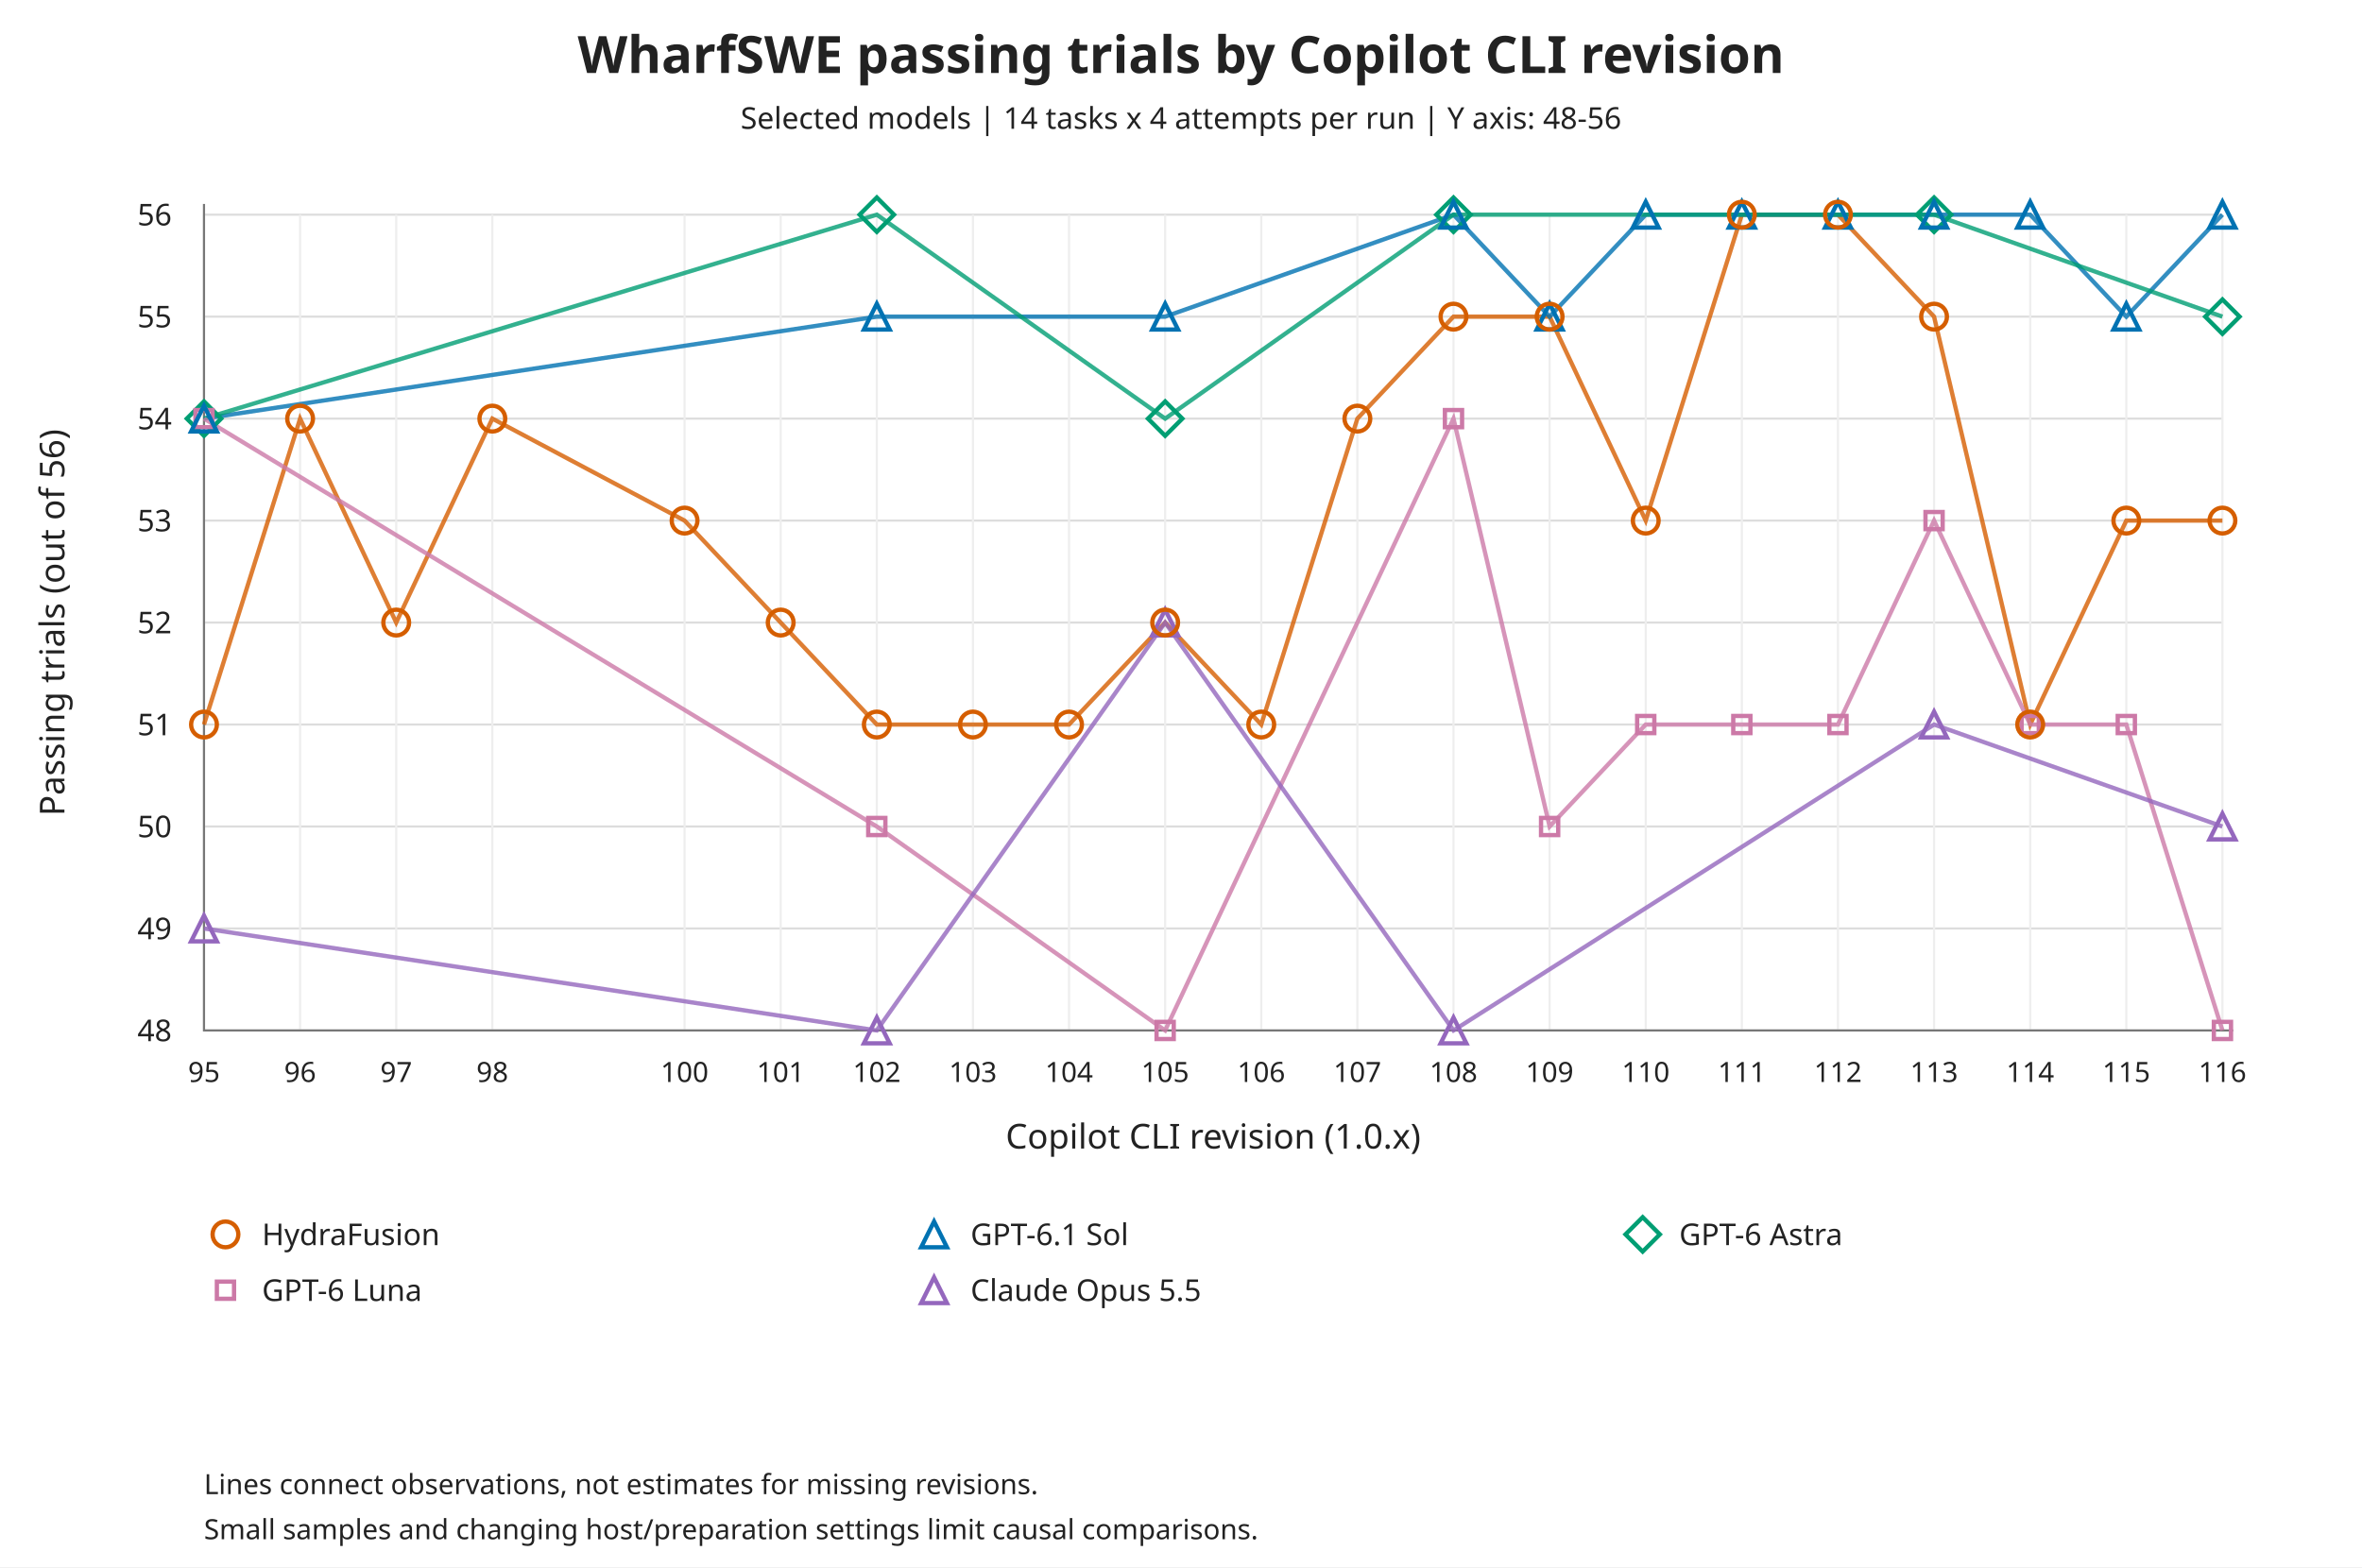
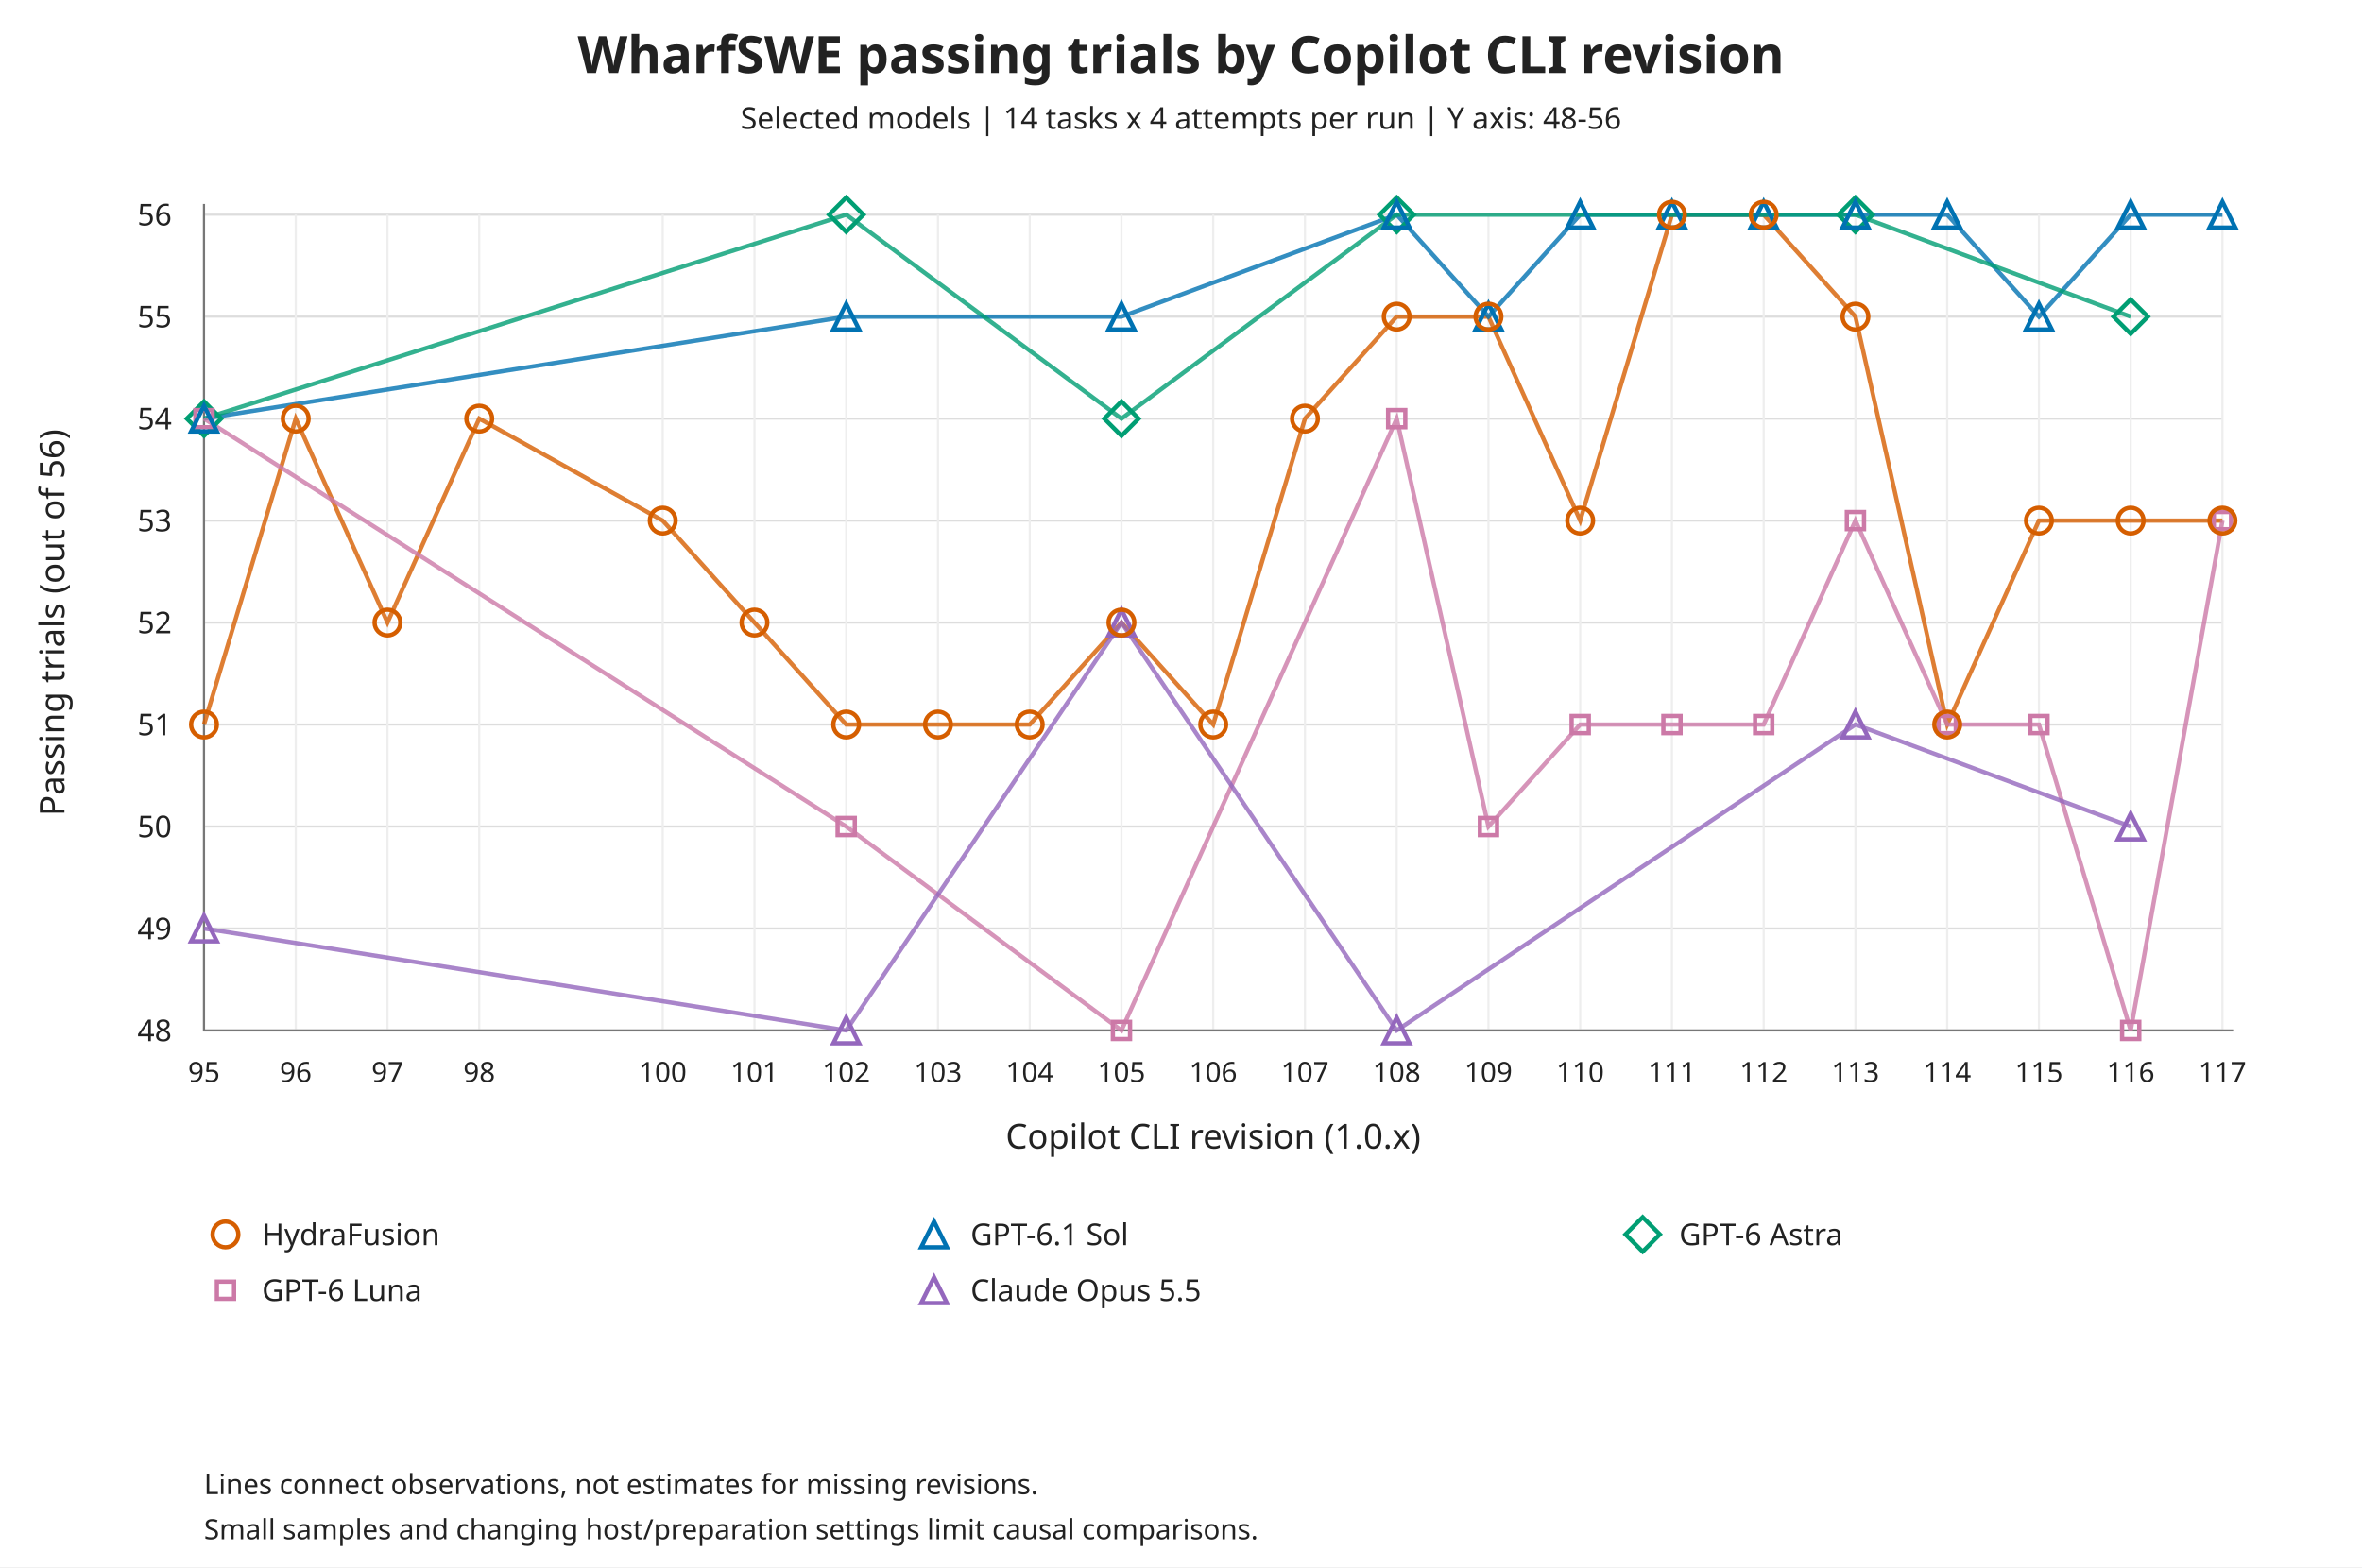
<svg xmlns="http://www.w3.org/2000/svg" width="1100" height="730" viewBox="0 0 1100 730" role="img" aria-labelledby="title description">
  <rect width="1100" height="730" fill="white" />
  <g font-family="sans-serif" fill="#222222">
    <text x="550" y="34" text-anchor="middle" font-size="24" font-weight="bold">WharfSWE passing trials by Copilot CLI revision</text>
    <text x="550" y="60" text-anchor="middle" font-size="14">Selected models | 14 tasks x 4 attempts per run | Y axis: 48-56</text>
    <path d="M95 480.00H1035" stroke="#dddddd" />
    <text x="80" y="485.00" text-anchor="end" font-size="14">48</text>
    <path d="M95 432.50H1035" stroke="#dddddd" />
    <text x="80" y="437.50" text-anchor="end" font-size="14">49</text>
    <path d="M95 385.00H1035" stroke="#dddddd" />
    <text x="80" y="390.00" text-anchor="end" font-size="14">50</text>
    <path d="M95 337.50H1035" stroke="#dddddd" />
    <text x="80" y="342.50" text-anchor="end" font-size="14">51</text>
    <path d="M95 290.00H1035" stroke="#dddddd" />
    <text x="80" y="295.00" text-anchor="end" font-size="14">52</text>
    <path d="M95 242.50H1035" stroke="#dddddd" />
    <text x="80" y="247.50" text-anchor="end" font-size="14">53</text>
    <path d="M95 195.00H1035" stroke="#dddddd" />
    <text x="80" y="200.00" text-anchor="end" font-size="14">54</text>
    <path d="M95 147.50H1035" stroke="#dddddd" />
    <text x="80" y="152.50" text-anchor="end" font-size="14">55</text>
    <path d="M95 100.00H1035" stroke="#dddddd" />
    <text x="80" y="105.00" text-anchor="end" font-size="14">56</text>
    <path d="M95.00 100V480" stroke="#eeeeee" />
    <text x="95.00" y="504" text-anchor="middle" font-size="13">95</text>
-     <path d="M139.76 100V480" stroke="#eeeeee" />
-     <text x="139.76" y="504" text-anchor="middle" font-size="13">96</text>
-     <path d="M184.52 100V480" stroke="#eeeeee" />
-     <text x="184.52" y="504" text-anchor="middle" font-size="13">97</text>
-     <path d="M229.29 100V480" stroke="#eeeeee" />
-     <text x="229.29" y="504" text-anchor="middle" font-size="13">98</text>
-     <path d="M318.81 100V480" stroke="#eeeeee" />
-     <text x="318.81" y="504" text-anchor="middle" font-size="13">100</text>
-     <path d="M363.57 100V480" stroke="#eeeeee" />
-     <text x="363.57" y="504" text-anchor="middle" font-size="13">101</text>
-     <path d="M408.33 100V480" stroke="#eeeeee" />
-     <text x="408.33" y="504" text-anchor="middle" font-size="13">102</text>
-     <path d="M453.10 100V480" stroke="#eeeeee" />
-     <text x="453.10" y="504" text-anchor="middle" font-size="13">103</text>
-     <path d="M497.86 100V480" stroke="#eeeeee" />
-     <text x="497.86" y="504" text-anchor="middle" font-size="13">104</text>
-     <path d="M542.62 100V480" stroke="#eeeeee" />
-     <text x="542.62" y="504" text-anchor="middle" font-size="13">105</text>
-     <path d="M587.38 100V480" stroke="#eeeeee" />
-     <text x="587.38" y="504" text-anchor="middle" font-size="13">106</text>
-     <path d="M632.14 100V480" stroke="#eeeeee" />
-     <text x="632.14" y="504" text-anchor="middle" font-size="13">107</text>
-     <path d="M676.90 100V480" stroke="#eeeeee" />
-     <text x="676.90" y="504" text-anchor="middle" font-size="13">108</text>
-     <path d="M721.67 100V480" stroke="#eeeeee" />
-     <text x="721.67" y="504" text-anchor="middle" font-size="13">109</text>
-     <path d="M766.43 100V480" stroke="#eeeeee" />
-     <text x="766.43" y="504" text-anchor="middle" font-size="13">110</text>
-     <path d="M811.19 100V480" stroke="#eeeeee" />
-     <text x="811.19" y="504" text-anchor="middle" font-size="13">111</text>
-     <path d="M855.95 100V480" stroke="#eeeeee" />
-     <text x="855.95" y="504" text-anchor="middle" font-size="13">112</text>
-     <path d="M900.71 100V480" stroke="#eeeeee" />
-     <text x="900.71" y="504" text-anchor="middle" font-size="13">113</text>
-     <path d="M945.48 100V480" stroke="#eeeeee" />
-     <text x="945.48" y="504" text-anchor="middle" font-size="13">114</text>
-     <path d="M990.24 100V480" stroke="#eeeeee" />
-     <text x="990.24" y="504" text-anchor="middle" font-size="13">115</text>
+     <path d="M137.73 100V480" stroke="#eeeeee" />
+     <text x="137.73" y="504" text-anchor="middle" font-size="13">96</text>
+     <path d="M180.45 100V480" stroke="#eeeeee" />
+     <text x="180.45" y="504" text-anchor="middle" font-size="13">97</text>
+     <path d="M223.18 100V480" stroke="#eeeeee" />
+     <text x="223.18" y="504" text-anchor="middle" font-size="13">98</text>
+     <path d="M308.64 100V480" stroke="#eeeeee" />
+     <text x="308.64" y="504" text-anchor="middle" font-size="13">100</text>
+     <path d="M351.36 100V480" stroke="#eeeeee" />
+     <text x="351.36" y="504" text-anchor="middle" font-size="13">101</text>
+     <path d="M394.09 100V480" stroke="#eeeeee" />
+     <text x="394.09" y="504" text-anchor="middle" font-size="13">102</text>
+     <path d="M436.82 100V480" stroke="#eeeeee" />
+     <text x="436.82" y="504" text-anchor="middle" font-size="13">103</text>
+     <path d="M479.55 100V480" stroke="#eeeeee" />
+     <text x="479.55" y="504" text-anchor="middle" font-size="13">104</text>
+     <path d="M522.27 100V480" stroke="#eeeeee" />
+     <text x="522.27" y="504" text-anchor="middle" font-size="13">105</text>
+     <path d="M565.00 100V480" stroke="#eeeeee" />
+     <text x="565.00" y="504" text-anchor="middle" font-size="13">106</text>
+     <path d="M607.73 100V480" stroke="#eeeeee" />
+     <text x="607.73" y="504" text-anchor="middle" font-size="13">107</text>
+     <path d="M650.45 100V480" stroke="#eeeeee" />
+     <text x="650.45" y="504" text-anchor="middle" font-size="13">108</text>
+     <path d="M693.18 100V480" stroke="#eeeeee" />
+     <text x="693.18" y="504" text-anchor="middle" font-size="13">109</text>
+     <path d="M735.91 100V480" stroke="#eeeeee" />
+     <text x="735.91" y="504" text-anchor="middle" font-size="13">110</text>
+     <path d="M778.64 100V480" stroke="#eeeeee" />
+     <text x="778.64" y="504" text-anchor="middle" font-size="13">111</text>
+     <path d="M821.36 100V480" stroke="#eeeeee" />
+     <text x="821.36" y="504" text-anchor="middle" font-size="13">112</text>
+     <path d="M864.09 100V480" stroke="#eeeeee" />
+     <text x="864.09" y="504" text-anchor="middle" font-size="13">113</text>
+     <path d="M906.82 100V480" stroke="#eeeeee" />
+     <text x="906.82" y="504" text-anchor="middle" font-size="13">114</text>
+     <path d="M949.55 100V480" stroke="#eeeeee" />
+     <text x="949.55" y="504" text-anchor="middle" font-size="13">115</text>
+     <path d="M992.27 100V480" stroke="#eeeeee" />
+     <text x="992.27" y="504" text-anchor="middle" font-size="13">116</text>
    <path d="M1035.00 100V480" stroke="#eeeeee" />
-     <text x="1035.00" y="504" text-anchor="middle" font-size="13">116</text>
+     <text x="1035.00" y="504" text-anchor="middle" font-size="13">117</text>
    <path d="M95 95V480H1040" fill="none" stroke="#777777" />
    <text x="565" y="535" text-anchor="middle" font-size="16">Copilot CLI revision (1.0.x)</text>
    <text transform="translate(30 290) rotate(-90)" text-anchor="middle" font-size="16">Passing trials (out of 56)</text>
-     <polyline data-model="hydrafusion" points="95.00,337.50 139.76,195.00 184.52,290.00 229.29,195.00 318.81,242.50 363.57,290.00 408.33,337.50 453.10,337.50 497.86,337.50 542.62,290.00 587.38,337.50 632.14,195.00 676.90,147.50 721.67,147.50 766.43,242.50 811.19,100.00 855.95,100.00 900.71,147.50 945.48,337.50 990.24,242.50 1035.00,242.50" fill="none" stroke="#d55e00" stroke-width="2" stroke-opacity="0.8" />
-     <polyline data-model="gpt-6.1-sol" points="95.00,195.00 408.33,147.50 542.62,147.50 676.90,100.00 721.67,147.50 766.43,100.00 811.19,100.00 855.95,100.00 900.71,100.00 945.48,100.00 990.24,147.50 1035.00,100.00" fill="none" stroke="#0072b2" stroke-width="2" stroke-opacity="0.8" />
-     <polyline data-model="gpt-6-astra" points="95.00,195.00 408.33,100.00 542.62,195.00 676.90,100.00 900.71,100.00 1035.00,147.50" fill="none" stroke="#009e73" stroke-width="2" stroke-opacity="0.8" />
-     <polyline data-model="gpt-6-luna" points="95.00,195.00 408.33,385.00 542.62,480.00 676.90,195.00 721.67,385.00 766.43,337.50 811.19,337.50 855.95,337.50 900.71,242.50 945.48,337.50 990.24,337.50 1035.00,480.00" fill="none" stroke="#cc79a7" stroke-width="2" stroke-opacity="0.8" />
-     <polyline data-model="claude-opus-5.5" points="95.00,432.50 408.33,480.00 542.62,290.00 676.90,480.00 900.71,337.50 1035.00,385.00" fill="none" stroke="#9467bd" stroke-width="2" stroke-opacity="0.8" />
-     <g data-arm="copilot-claude-opus-5.5-default-1.0.102" data-revision="102" data-passes="48" data-trials="56" data-metric="passes" data-value="48" data-costed-trials="56" transform="translate(408.33 480.00)">
-       <polygon points="0,-6 6,6 -6,6" fill="none" stroke="#9467bd" stroke-width="2" />
-     </g>
-     <g data-arm="copilot-claude-opus-5.5-default-1.0.105" data-revision="105" data-passes="52" data-trials="56" data-metric="passes" data-value="52" data-costed-trials="56" transform="translate(542.62 290.00)">
-       <polygon points="0,-6 6,6 -6,6" fill="none" stroke="#9467bd" stroke-width="2" />
-     </g>
-     <g data-arm="copilot-claude-opus-5.5-default-1.0.108" data-revision="108" data-passes="48" data-trials="56" data-metric="passes" data-value="48" data-costed-trials="56" transform="translate(676.90 480.00)">
-       <polygon points="0,-6 6,6 -6,6" fill="none" stroke="#9467bd" stroke-width="2" />
-     </g>
-     <g data-arm="copilot-claude-opus-5.5-default-1.0.113" data-revision="113" data-passes="51" data-trials="56" data-metric="passes" data-value="51" data-costed-trials="56" transform="translate(900.71 337.50)">
-       <polygon points="0,-6 6,6 -6,6" fill="none" stroke="#9467bd" stroke-width="2" />
-     </g>
-     <g data-arm="copilot-claude-opus-5.5-default-1.0.116" data-revision="116" data-passes="50" data-trials="56" data-metric="passes" data-value="50" data-costed-trials="56" transform="translate(1035.00 385.00)">
+     <polyline data-model="hydrafusion" points="95.00,337.50 137.73,195.00 180.45,290.00 223.18,195.00 308.64,242.50 351.36,290.00 394.09,337.50 436.82,337.50 479.55,337.50 522.27,290.00 565.00,337.50 607.73,195.00 650.45,147.50 693.18,147.50 735.91,242.50 778.64,100.00 821.36,100.00 864.09,147.50 906.82,337.50 949.55,242.50 992.27,242.50 1035.00,242.50" fill="none" stroke="#d55e00" stroke-width="2" stroke-opacity="0.8" />
+     <polyline data-model="gpt-6.1-sol" points="95.00,195.00 394.09,147.50 522.27,147.50 650.45,100.00 693.18,147.50 735.91,100.00 778.64,100.00 821.36,100.00 864.09,100.00 906.82,100.00 949.55,147.50 992.27,100.00 1035.00,100.00" fill="none" stroke="#0072b2" stroke-width="2" stroke-opacity="0.8" />
+     <polyline data-model="gpt-6-astra" points="95.00,195.00 394.09,100.00 522.27,195.00 650.45,100.00 864.09,100.00 992.27,147.50" fill="none" stroke="#009e73" stroke-width="2" stroke-opacity="0.8" />
+     <polyline data-model="gpt-6-luna" points="95.00,195.00 394.09,385.00 522.27,480.00 650.45,195.00 693.18,385.00 735.91,337.50 778.64,337.50 821.36,337.50 864.09,242.50 906.82,337.50 949.55,337.50 992.27,480.00 1035.00,242.50" fill="none" stroke="#cc79a7" stroke-width="2" stroke-opacity="0.8" />
+     <polyline data-model="claude-opus-5.5" points="95.00,432.50 394.09,480.00 522.27,290.00 650.45,480.00 864.09,337.50 992.27,385.00" fill="none" stroke="#9467bd" stroke-width="2" stroke-opacity="0.8" />
+     <g data-arm="copilot-claude-opus-5.5-default-1.0.102" data-revision="102" data-passes="48" data-trials="56" data-metric="passes" data-value="48" data-costed-trials="56" transform="translate(394.09 480.00)">
+       <polygon points="0,-6 6,6 -6,6" fill="none" stroke="#9467bd" stroke-width="2" />
+     </g>
+     <g data-arm="copilot-claude-opus-5.5-default-1.0.105" data-revision="105" data-passes="52" data-trials="56" data-metric="passes" data-value="52" data-costed-trials="56" transform="translate(522.27 290.00)">
+       <polygon points="0,-6 6,6 -6,6" fill="none" stroke="#9467bd" stroke-width="2" />
+     </g>
+     <g data-arm="copilot-claude-opus-5.5-default-1.0.108" data-revision="108" data-passes="48" data-trials="56" data-metric="passes" data-value="48" data-costed-trials="56" transform="translate(650.45 480.00)">
+       <polygon points="0,-6 6,6 -6,6" fill="none" stroke="#9467bd" stroke-width="2" />
+     </g>
+     <g data-arm="copilot-claude-opus-5.5-default-1.0.113" data-revision="113" data-passes="51" data-trials="56" data-metric="passes" data-value="51" data-costed-trials="56" transform="translate(864.09 337.50)">
+       <polygon points="0,-6 6,6 -6,6" fill="none" stroke="#9467bd" stroke-width="2" />
+     </g>
+     <g data-arm="copilot-claude-opus-5.5-default-1.0.116" data-revision="116" data-passes="50" data-trials="56" data-metric="passes" data-value="50" data-costed-trials="56" transform="translate(992.27 385.00)">
      <polygon points="0,-6 6,6 -6,6" fill="none" stroke="#9467bd" stroke-width="2" />
    </g>
    <g data-arm="copilot-claude-opus-5.5-default-1.0.95" data-revision="95" data-passes="49" data-trials="56" data-metric="passes" data-value="49" data-costed-trials="56" transform="translate(95.00 432.50)">
      <polygon points="0,-6 6,6 -6,6" fill="none" stroke="#9467bd" stroke-width="2" />
    </g>
-     <g data-arm="copilot-gpt-6-astra-default-1.0.102" data-revision="102" data-passes="56" data-trials="56" data-metric="passes" data-value="56" data-costed-trials="56" transform="translate(408.33 100.00)">
-       <polygon points="0,-8 8,0 0,8 -8,0" fill="none" stroke="#009e73" stroke-width="2" />
-     </g>
-     <g data-arm="copilot-gpt-6-astra-default-1.0.105" data-revision="105" data-passes="54" data-trials="56" data-metric="passes" data-value="54" data-costed-trials="56" transform="translate(542.62 195.00)">
-       <polygon points="0,-8 8,0 0,8 -8,0" fill="none" stroke="#009e73" stroke-width="2" />
-     </g>
-     <g data-arm="copilot-gpt-6-astra-default-1.0.108" data-revision="108" data-passes="56" data-trials="56" data-metric="passes" data-value="56" data-costed-trials="56" transform="translate(676.90 100.00)">
-       <polygon points="0,-8 8,0 0,8 -8,0" fill="none" stroke="#009e73" stroke-width="2" />
-     </g>
-     <g data-arm="copilot-gpt-6-astra-default-1.0.113" data-revision="113" data-passes="56" data-trials="56" data-metric="passes" data-value="56" data-costed-trials="56" transform="translate(900.71 100.00)">
-       <polygon points="0,-8 8,0 0,8 -8,0" fill="none" stroke="#009e73" stroke-width="2" />
-     </g>
-     <g data-arm="copilot-gpt-6-astra-default-1.0.116" data-revision="116" data-passes="55" data-trials="56" data-metric="passes" data-value="55" data-costed-trials="56" transform="translate(1035.00 147.50)">
+     <g data-arm="copilot-gpt-6-astra-default-1.0.102" data-revision="102" data-passes="56" data-trials="56" data-metric="passes" data-value="56" data-costed-trials="56" transform="translate(394.09 100.00)">
+       <polygon points="0,-8 8,0 0,8 -8,0" fill="none" stroke="#009e73" stroke-width="2" />
+     </g>
+     <g data-arm="copilot-gpt-6-astra-default-1.0.105" data-revision="105" data-passes="54" data-trials="56" data-metric="passes" data-value="54" data-costed-trials="56" transform="translate(522.27 195.00)">
+       <polygon points="0,-8 8,0 0,8 -8,0" fill="none" stroke="#009e73" stroke-width="2" />
+     </g>
+     <g data-arm="copilot-gpt-6-astra-default-1.0.108" data-revision="108" data-passes="56" data-trials="56" data-metric="passes" data-value="56" data-costed-trials="56" transform="translate(650.45 100.00)">
+       <polygon points="0,-8 8,0 0,8 -8,0" fill="none" stroke="#009e73" stroke-width="2" />
+     </g>
+     <g data-arm="copilot-gpt-6-astra-default-1.0.113" data-revision="113" data-passes="56" data-trials="56" data-metric="passes" data-value="56" data-costed-trials="56" transform="translate(864.09 100.00)">
+       <polygon points="0,-8 8,0 0,8 -8,0" fill="none" stroke="#009e73" stroke-width="2" />
+     </g>
+     <g data-arm="copilot-gpt-6-astra-default-1.0.116" data-revision="116" data-passes="55" data-trials="56" data-metric="passes" data-value="55" data-costed-trials="56" transform="translate(992.27 147.50)">
      <polygon points="0,-8 8,0 0,8 -8,0" fill="none" stroke="#009e73" stroke-width="2" />
    </g>
    <g data-arm="copilot-gpt-6-astra-default-1.0.95" data-revision="95" data-passes="54" data-trials="56" data-metric="passes" data-value="54" data-costed-trials="56" transform="translate(95.00 195.00)">
      <polygon points="0,-8 8,0 0,8 -8,0" fill="none" stroke="#009e73" stroke-width="2" />
    </g>
-     <g data-arm="copilot-gpt-6-luna-default-1.0.102" data-revision="102" data-passes="50" data-trials="56" data-metric="passes" data-value="50" data-costed-trials="56" transform="translate(408.33 385.00)">
-       <rect x="-4" y="-4" width="8" height="8" fill="none" stroke="#cc79a7" stroke-width="2" />
-     </g>
-     <g data-arm="copilot-gpt-6-luna-default-1.0.105" data-revision="105" data-passes="48" data-trials="56" data-metric="passes" data-value="48" data-costed-trials="56" transform="translate(542.62 480.00)">
-       <rect x="-4" y="-4" width="8" height="8" fill="none" stroke="#cc79a7" stroke-width="2" />
-     </g>
-     <g data-arm="copilot-gpt-6-luna-default-1.0.108" data-revision="108" data-passes="54" data-trials="56" data-metric="passes" data-value="54" data-costed-trials="56" transform="translate(676.90 195.00)">
-       <rect x="-4" y="-4" width="8" height="8" fill="none" stroke="#cc79a7" stroke-width="2" />
-     </g>
-     <g data-arm="copilot-gpt-6-luna-default-1.0.109" data-revision="109" data-passes="50" data-trials="56" data-metric="passes" data-value="50" data-costed-trials="56" transform="translate(721.67 385.00)">
-       <rect x="-4" y="-4" width="8" height="8" fill="none" stroke="#cc79a7" stroke-width="2" />
-     </g>
-     <g data-arm="copilot-gpt-6-luna-default-1.0.110" data-revision="110" data-passes="51" data-trials="56" data-metric="passes" data-value="51" data-costed-trials="56" transform="translate(766.43 337.50)">
-       <rect x="-4" y="-4" width="8" height="8" fill="none" stroke="#cc79a7" stroke-width="2" />
-     </g>
-     <g data-arm="copilot-gpt-6-luna-default-1.0.111" data-revision="111" data-passes="51" data-trials="56" data-metric="passes" data-value="51" data-costed-trials="56" transform="translate(811.19 337.50)">
-       <rect x="-4" y="-4" width="8" height="8" fill="none" stroke="#cc79a7" stroke-width="2" />
-     </g>
-     <g data-arm="copilot-gpt-6-luna-default-1.0.112" data-revision="112" data-passes="51" data-trials="56" data-metric="passes" data-value="51" data-costed-trials="56" transform="translate(855.95 337.50)">
-       <rect x="-4" y="-4" width="8" height="8" fill="none" stroke="#cc79a7" stroke-width="2" />
-     </g>
-     <g data-arm="copilot-gpt-6-luna-default-1.0.113" data-revision="113" data-passes="53" data-trials="56" data-metric="passes" data-value="53" data-costed-trials="56" transform="translate(900.71 242.50)">
-       <rect x="-4" y="-4" width="8" height="8" fill="none" stroke="#cc79a7" stroke-width="2" />
-     </g>
-     <g data-arm="copilot-gpt-6-luna-default-1.0.114" data-revision="114" data-passes="51" data-trials="56" data-metric="passes" data-value="51" data-costed-trials="56" transform="translate(945.48 337.50)">
-       <rect x="-4" y="-4" width="8" height="8" fill="none" stroke="#cc79a7" stroke-width="2" />
-     </g>
-     <g data-arm="copilot-gpt-6-luna-default-1.0.115" data-revision="115" data-passes="51" data-trials="56" data-metric="passes" data-value="51" data-costed-trials="56" transform="translate(990.24 337.50)">
-       <rect x="-4" y="-4" width="8" height="8" fill="none" stroke="#cc79a7" stroke-width="2" />
-     </g>
-     <g data-arm="copilot-gpt-6-luna-default-1.0.116" data-revision="116" data-passes="48" data-trials="56" data-metric="passes" data-value="48" data-costed-trials="56" transform="translate(1035.00 480.00)">
+     <g data-arm="copilot-gpt-6-luna-default-1.0.102" data-revision="102" data-passes="50" data-trials="56" data-metric="passes" data-value="50" data-costed-trials="56" transform="translate(394.09 385.00)">
+       <rect x="-4" y="-4" width="8" height="8" fill="none" stroke="#cc79a7" stroke-width="2" />
+     </g>
+     <g data-arm="copilot-gpt-6-luna-default-1.0.105" data-revision="105" data-passes="48" data-trials="56" data-metric="passes" data-value="48" data-costed-trials="56" transform="translate(522.27 480.00)">
+       <rect x="-4" y="-4" width="8" height="8" fill="none" stroke="#cc79a7" stroke-width="2" />
+     </g>
+     <g data-arm="copilot-gpt-6-luna-default-1.0.108" data-revision="108" data-passes="54" data-trials="56" data-metric="passes" data-value="54" data-costed-trials="56" transform="translate(650.45 195.00)">
+       <rect x="-4" y="-4" width="8" height="8" fill="none" stroke="#cc79a7" stroke-width="2" />
+     </g>
+     <g data-arm="copilot-gpt-6-luna-default-1.0.109" data-revision="109" data-passes="50" data-trials="56" data-metric="passes" data-value="50" data-costed-trials="56" transform="translate(693.18 385.00)">
+       <rect x="-4" y="-4" width="8" height="8" fill="none" stroke="#cc79a7" stroke-width="2" />
+     </g>
+     <g data-arm="copilot-gpt-6-luna-default-1.0.110" data-revision="110" data-passes="51" data-trials="56" data-metric="passes" data-value="51" data-costed-trials="56" transform="translate(735.91 337.50)">
+       <rect x="-4" y="-4" width="8" height="8" fill="none" stroke="#cc79a7" stroke-width="2" />
+     </g>
+     <g data-arm="copilot-gpt-6-luna-default-1.0.111" data-revision="111" data-passes="51" data-trials="56" data-metric="passes" data-value="51" data-costed-trials="56" transform="translate(778.64 337.50)">
+       <rect x="-4" y="-4" width="8" height="8" fill="none" stroke="#cc79a7" stroke-width="2" />
+     </g>
+     <g data-arm="copilot-gpt-6-luna-default-1.0.112" data-revision="112" data-passes="51" data-trials="56" data-metric="passes" data-value="51" data-costed-trials="56" transform="translate(821.36 337.50)">
+       <rect x="-4" y="-4" width="8" height="8" fill="none" stroke="#cc79a7" stroke-width="2" />
+     </g>
+     <g data-arm="copilot-gpt-6-luna-default-1.0.113" data-revision="113" data-passes="53" data-trials="56" data-metric="passes" data-value="53" data-costed-trials="56" transform="translate(864.09 242.50)">
+       <rect x="-4" y="-4" width="8" height="8" fill="none" stroke="#cc79a7" stroke-width="2" />
+     </g>
+     <g data-arm="copilot-gpt-6-luna-default-1.0.114" data-revision="114" data-passes="51" data-trials="56" data-metric="passes" data-value="51" data-costed-trials="56" transform="translate(906.82 337.50)">
+       <rect x="-4" y="-4" width="8" height="8" fill="none" stroke="#cc79a7" stroke-width="2" />
+     </g>
+     <g data-arm="copilot-gpt-6-luna-default-1.0.115" data-revision="115" data-passes="51" data-trials="56" data-metric="passes" data-value="51" data-costed-trials="56" transform="translate(949.55 337.50)">
+       <rect x="-4" y="-4" width="8" height="8" fill="none" stroke="#cc79a7" stroke-width="2" />
+     </g>
+     <g data-arm="copilot-gpt-6-luna-default-1.0.116" data-revision="116" data-passes="48" data-trials="56" data-metric="passes" data-value="48" data-costed-trials="56" transform="translate(992.27 480.00)">
+       <rect x="-4" y="-4" width="8" height="8" fill="none" stroke="#cc79a7" stroke-width="2" />
+     </g>
+     <g data-arm="copilot-gpt-6-luna-default-1.0.117" data-revision="117" data-passes="53" data-trials="56" data-metric="passes" data-value="53" data-costed-trials="56" transform="translate(1035.00 242.50)">
      <rect x="-4" y="-4" width="8" height="8" fill="none" stroke="#cc79a7" stroke-width="2" />
    </g>
    <g data-arm="copilot-gpt-6-luna-default-1.0.95" data-revision="95" data-passes="54" data-trials="56" data-metric="passes" data-value="54" data-costed-trials="56" transform="translate(95.00 195.00)">
      <rect x="-4" y="-4" width="8" height="8" fill="none" stroke="#cc79a7" stroke-width="2" />
    </g>
-     <g data-arm="copilot-gpt-6.1-sol-default-1.0.102" data-revision="102" data-passes="55" data-trials="56" data-metric="passes" data-value="55" data-costed-trials="56" transform="translate(408.33 147.50)">
-       <polygon points="0,-6 6,6 -6,6" fill="none" stroke="#0072b2" stroke-width="2" />
-     </g>
-     <g data-arm="copilot-gpt-6.1-sol-default-1.0.105" data-revision="105" data-passes="55" data-trials="56" data-metric="passes" data-value="55" data-costed-trials="56" transform="translate(542.62 147.50)">
-       <polygon points="0,-6 6,6 -6,6" fill="none" stroke="#0072b2" stroke-width="2" />
-     </g>
-     <g data-arm="copilot-gpt-6.1-sol-default-1.0.108" data-revision="108" data-passes="56" data-trials="56" data-metric="passes" data-value="56" data-costed-trials="56" transform="translate(676.90 100.00)">
-       <polygon points="0,-6 6,6 -6,6" fill="none" stroke="#0072b2" stroke-width="2" />
-     </g>
-     <g data-arm="copilot-gpt-6.1-sol-default-1.0.109" data-revision="109" data-passes="55" data-trials="56" data-metric="passes" data-value="55" data-costed-trials="56" transform="translate(721.67 147.50)">
-       <polygon points="0,-6 6,6 -6,6" fill="none" stroke="#0072b2" stroke-width="2" />
-     </g>
-     <g data-arm="copilot-gpt-6.1-sol-default-1.0.110" data-revision="110" data-passes="56" data-trials="56" data-metric="passes" data-value="56" data-costed-trials="56" transform="translate(766.43 100.00)">
-       <polygon points="0,-6 6,6 -6,6" fill="none" stroke="#0072b2" stroke-width="2" />
-     </g>
-     <g data-arm="copilot-gpt-6.1-sol-default-1.0.111" data-revision="111" data-passes="56" data-trials="56" data-metric="passes" data-value="56" data-costed-trials="56" transform="translate(811.19 100.00)">
-       <polygon points="0,-6 6,6 -6,6" fill="none" stroke="#0072b2" stroke-width="2" />
-     </g>
-     <g data-arm="copilot-gpt-6.1-sol-default-1.0.112" data-revision="112" data-passes="56" data-trials="56" data-metric="passes" data-value="56" data-costed-trials="56" transform="translate(855.95 100.00)">
-       <polygon points="0,-6 6,6 -6,6" fill="none" stroke="#0072b2" stroke-width="2" />
-     </g>
-     <g data-arm="copilot-gpt-6.1-sol-default-1.0.113" data-revision="113" data-passes="56" data-trials="56" data-metric="passes" data-value="56" data-costed-trials="56" transform="translate(900.71 100.00)">
-       <polygon points="0,-6 6,6 -6,6" fill="none" stroke="#0072b2" stroke-width="2" />
-     </g>
-     <g data-arm="copilot-gpt-6.1-sol-default-1.0.114" data-revision="114" data-passes="56" data-trials="56" data-metric="passes" data-value="56" data-costed-trials="56" transform="translate(945.48 100.00)">
-       <polygon points="0,-6 6,6 -6,6" fill="none" stroke="#0072b2" stroke-width="2" />
-     </g>
-     <g data-arm="copilot-gpt-6.1-sol-default-1.0.115" data-revision="115" data-passes="55" data-trials="56" data-metric="passes" data-value="55" data-costed-trials="56" transform="translate(990.24 147.50)">
-       <polygon points="0,-6 6,6 -6,6" fill="none" stroke="#0072b2" stroke-width="2" />
-     </g>
-     <g data-arm="copilot-gpt-6.1-sol-default-1.0.116" data-revision="116" data-passes="56" data-trials="56" data-metric="passes" data-value="56" data-costed-trials="56" transform="translate(1035.00 100.00)">
+     <g data-arm="copilot-gpt-6.1-sol-default-1.0.102" data-revision="102" data-passes="55" data-trials="56" data-metric="passes" data-value="55" data-costed-trials="56" transform="translate(394.09 147.50)">
+       <polygon points="0,-6 6,6 -6,6" fill="none" stroke="#0072b2" stroke-width="2" />
+     </g>
+     <g data-arm="copilot-gpt-6.1-sol-default-1.0.105" data-revision="105" data-passes="55" data-trials="56" data-metric="passes" data-value="55" data-costed-trials="56" transform="translate(522.27 147.50)">
+       <polygon points="0,-6 6,6 -6,6" fill="none" stroke="#0072b2" stroke-width="2" />
+     </g>
+     <g data-arm="copilot-gpt-6.1-sol-default-1.0.108" data-revision="108" data-passes="56" data-trials="56" data-metric="passes" data-value="56" data-costed-trials="56" transform="translate(650.45 100.00)">
+       <polygon points="0,-6 6,6 -6,6" fill="none" stroke="#0072b2" stroke-width="2" />
+     </g>
+     <g data-arm="copilot-gpt-6.1-sol-default-1.0.109" data-revision="109" data-passes="55" data-trials="56" data-metric="passes" data-value="55" data-costed-trials="56" transform="translate(693.18 147.50)">
+       <polygon points="0,-6 6,6 -6,6" fill="none" stroke="#0072b2" stroke-width="2" />
+     </g>
+     <g data-arm="copilot-gpt-6.1-sol-default-1.0.110" data-revision="110" data-passes="56" data-trials="56" data-metric="passes" data-value="56" data-costed-trials="56" transform="translate(735.91 100.00)">
+       <polygon points="0,-6 6,6 -6,6" fill="none" stroke="#0072b2" stroke-width="2" />
+     </g>
+     <g data-arm="copilot-gpt-6.1-sol-default-1.0.111" data-revision="111" data-passes="56" data-trials="56" data-metric="passes" data-value="56" data-costed-trials="56" transform="translate(778.64 100.00)">
+       <polygon points="0,-6 6,6 -6,6" fill="none" stroke="#0072b2" stroke-width="2" />
+     </g>
+     <g data-arm="copilot-gpt-6.1-sol-default-1.0.112" data-revision="112" data-passes="56" data-trials="56" data-metric="passes" data-value="56" data-costed-trials="56" transform="translate(821.36 100.00)">
+       <polygon points="0,-6 6,6 -6,6" fill="none" stroke="#0072b2" stroke-width="2" />
+     </g>
+     <g data-arm="copilot-gpt-6.1-sol-default-1.0.113" data-revision="113" data-passes="56" data-trials="56" data-metric="passes" data-value="56" data-costed-trials="56" transform="translate(864.09 100.00)">
+       <polygon points="0,-6 6,6 -6,6" fill="none" stroke="#0072b2" stroke-width="2" />
+     </g>
+     <g data-arm="copilot-gpt-6.1-sol-default-1.0.114" data-revision="114" data-passes="56" data-trials="56" data-metric="passes" data-value="56" data-costed-trials="56" transform="translate(906.82 100.00)">
+       <polygon points="0,-6 6,6 -6,6" fill="none" stroke="#0072b2" stroke-width="2" />
+     </g>
+     <g data-arm="copilot-gpt-6.1-sol-default-1.0.115" data-revision="115" data-passes="55" data-trials="56" data-metric="passes" data-value="55" data-costed-trials="56" transform="translate(949.55 147.50)">
+       <polygon points="0,-6 6,6 -6,6" fill="none" stroke="#0072b2" stroke-width="2" />
+     </g>
+     <g data-arm="copilot-gpt-6.1-sol-default-1.0.116" data-revision="116" data-passes="56" data-trials="56" data-metric="passes" data-value="56" data-costed-trials="56" transform="translate(992.27 100.00)">
+       <polygon points="0,-6 6,6 -6,6" fill="none" stroke="#0072b2" stroke-width="2" />
+     </g>
+     <g data-arm="copilot-gpt-6.1-sol-default-1.0.117" data-revision="117" data-passes="56" data-trials="56" data-metric="passes" data-value="56" data-costed-trials="56" transform="translate(1035.00 100.00)">
      <polygon points="0,-6 6,6 -6,6" fill="none" stroke="#0072b2" stroke-width="2" />
    </g>
    <g data-arm="copilot-gpt-6.1-sol-default-1.0.95" data-revision="95" data-passes="54" data-trials="56" data-metric="passes" data-value="54" data-costed-trials="56" transform="translate(95.00 195.00)">
      <polygon points="0,-6 6,6 -6,6" fill="none" stroke="#0072b2" stroke-width="2" />
    </g>
-     <g data-arm="copilot-hydrafusion-default-1.0.100" data-revision="100" data-passes="53" data-trials="56" data-metric="passes" data-value="53" data-costed-trials="56" transform="translate(318.81 242.50)">
-       <circle r="6" fill="none" stroke="#d55e00" stroke-width="2" />
-     </g>
-     <g data-arm="copilot-hydrafusion-default-1.0.101" data-revision="101" data-passes="52" data-trials="56" data-metric="passes" data-value="52" data-costed-trials="56" transform="translate(363.57 290.00)">
-       <circle r="6" fill="none" stroke="#d55e00" stroke-width="2" />
-     </g>
-     <g data-arm="copilot-hydrafusion-default-1.0.102" data-revision="102" data-passes="51" data-trials="56" data-metric="passes" data-value="51" data-costed-trials="56" transform="translate(408.33 337.50)">
-       <circle r="6" fill="none" stroke="#d55e00" stroke-width="2" />
-     </g>
-     <g data-arm="copilot-hydrafusion-default-1.0.103" data-revision="103" data-passes="51" data-trials="56" data-metric="passes" data-value="51" data-costed-trials="56" transform="translate(453.10 337.50)">
-       <circle r="6" fill="none" stroke="#d55e00" stroke-width="2" />
-     </g>
-     <g data-arm="copilot-hydrafusion-default-1.0.104" data-revision="104" data-passes="51" data-trials="56" data-metric="passes" data-value="51" data-costed-trials="56" transform="translate(497.86 337.50)">
-       <circle r="6" fill="none" stroke="#d55e00" stroke-width="2" />
-     </g>
-     <g data-arm="copilot-hydrafusion-default-1.0.105" data-revision="105" data-passes="52" data-trials="56" data-metric="passes" data-value="52" data-costed-trials="56" transform="translate(542.62 290.00)">
-       <circle r="6" fill="none" stroke="#d55e00" stroke-width="2" />
-     </g>
-     <g data-arm="copilot-hydrafusion-default-1.0.106" data-revision="106" data-passes="51" data-trials="56" data-metric="passes" data-value="51" data-costed-trials="56" transform="translate(587.38 337.50)">
-       <circle r="6" fill="none" stroke="#d55e00" stroke-width="2" />
-     </g>
-     <g data-arm="copilot-hydrafusion-default-1.0.107" data-revision="107" data-passes="54" data-trials="56" data-metric="passes" data-value="54" data-costed-trials="56" transform="translate(632.14 195.00)">
-       <circle r="6" fill="none" stroke="#d55e00" stroke-width="2" />
-     </g>
-     <g data-arm="copilot-hydrafusion-default-1.0.108" data-revision="108" data-passes="55" data-trials="56" data-metric="passes" data-value="55" data-costed-trials="56" transform="translate(676.90 147.50)">
-       <circle r="6" fill="none" stroke="#d55e00" stroke-width="2" />
-     </g>
-     <g data-arm="copilot-hydrafusion-default-1.0.109" data-revision="109" data-passes="55" data-trials="56" data-metric="passes" data-value="55" data-costed-trials="56" transform="translate(721.67 147.50)">
-       <circle r="6" fill="none" stroke="#d55e00" stroke-width="2" />
-     </g>
-     <g data-arm="copilot-hydrafusion-default-1.0.110" data-revision="110" data-passes="53" data-trials="56" data-metric="passes" data-value="53" data-costed-trials="56" transform="translate(766.43 242.50)">
-       <circle r="6" fill="none" stroke="#d55e00" stroke-width="2" />
-     </g>
-     <g data-arm="copilot-hydrafusion-default-1.0.111" data-revision="111" data-passes="56" data-trials="56" data-metric="passes" data-value="56" data-costed-trials="56" transform="translate(811.19 100.00)">
-       <circle r="6" fill="none" stroke="#d55e00" stroke-width="2" />
-     </g>
-     <g data-arm="copilot-hydrafusion-default-1.0.112" data-revision="112" data-passes="56" data-trials="56" data-metric="passes" data-value="56" data-costed-trials="56" transform="translate(855.95 100.00)">
-       <circle r="6" fill="none" stroke="#d55e00" stroke-width="2" />
-     </g>
-     <g data-arm="copilot-hydrafusion-default-1.0.113" data-revision="113" data-passes="55" data-trials="56" data-metric="passes" data-value="55" data-costed-trials="56" transform="translate(900.71 147.50)">
-       <circle r="6" fill="none" stroke="#d55e00" stroke-width="2" />
-     </g>
-     <g data-arm="copilot-hydrafusion-default-1.0.114" data-revision="114" data-passes="51" data-trials="56" data-metric="passes" data-value="51" data-costed-trials="56" transform="translate(945.48 337.50)">
-       <circle r="6" fill="none" stroke="#d55e00" stroke-width="2" />
-     </g>
-     <g data-arm="copilot-hydrafusion-default-1.0.115" data-revision="115" data-passes="53" data-trials="56" data-metric="passes" data-value="53" data-costed-trials="56" transform="translate(990.24 242.50)">
-       <circle r="6" fill="none" stroke="#d55e00" stroke-width="2" />
-     </g>
-     <g data-arm="copilot-hydrafusion-default-1.0.116" data-revision="116" data-passes="53" data-trials="56" data-metric="passes" data-value="53" data-costed-trials="56" transform="translate(1035.00 242.50)">
+     <g data-arm="copilot-hydrafusion-default-1.0.100" data-revision="100" data-passes="53" data-trials="56" data-metric="passes" data-value="53" data-costed-trials="56" transform="translate(308.64 242.50)">
+       <circle r="6" fill="none" stroke="#d55e00" stroke-width="2" />
+     </g>
+     <g data-arm="copilot-hydrafusion-default-1.0.101" data-revision="101" data-passes="52" data-trials="56" data-metric="passes" data-value="52" data-costed-trials="56" transform="translate(351.36 290.00)">
+       <circle r="6" fill="none" stroke="#d55e00" stroke-width="2" />
+     </g>
+     <g data-arm="copilot-hydrafusion-default-1.0.102" data-revision="102" data-passes="51" data-trials="56" data-metric="passes" data-value="51" data-costed-trials="56" transform="translate(394.09 337.50)">
+       <circle r="6" fill="none" stroke="#d55e00" stroke-width="2" />
+     </g>
+     <g data-arm="copilot-hydrafusion-default-1.0.103" data-revision="103" data-passes="51" data-trials="56" data-metric="passes" data-value="51" data-costed-trials="56" transform="translate(436.82 337.50)">
+       <circle r="6" fill="none" stroke="#d55e00" stroke-width="2" />
+     </g>
+     <g data-arm="copilot-hydrafusion-default-1.0.104" data-revision="104" data-passes="51" data-trials="56" data-metric="passes" data-value="51" data-costed-trials="56" transform="translate(479.55 337.50)">
+       <circle r="6" fill="none" stroke="#d55e00" stroke-width="2" />
+     </g>
+     <g data-arm="copilot-hydrafusion-default-1.0.105" data-revision="105" data-passes="52" data-trials="56" data-metric="passes" data-value="52" data-costed-trials="56" transform="translate(522.27 290.00)">
+       <circle r="6" fill="none" stroke="#d55e00" stroke-width="2" />
+     </g>
+     <g data-arm="copilot-hydrafusion-default-1.0.106" data-revision="106" data-passes="51" data-trials="56" data-metric="passes" data-value="51" data-costed-trials="56" transform="translate(565.00 337.50)">
+       <circle r="6" fill="none" stroke="#d55e00" stroke-width="2" />
+     </g>
+     <g data-arm="copilot-hydrafusion-default-1.0.107" data-revision="107" data-passes="54" data-trials="56" data-metric="passes" data-value="54" data-costed-trials="56" transform="translate(607.73 195.00)">
+       <circle r="6" fill="none" stroke="#d55e00" stroke-width="2" />
+     </g>
+     <g data-arm="copilot-hydrafusion-default-1.0.108" data-revision="108" data-passes="55" data-trials="56" data-metric="passes" data-value="55" data-costed-trials="56" transform="translate(650.45 147.50)">
+       <circle r="6" fill="none" stroke="#d55e00" stroke-width="2" />
+     </g>
+     <g data-arm="copilot-hydrafusion-default-1.0.109" data-revision="109" data-passes="55" data-trials="56" data-metric="passes" data-value="55" data-costed-trials="56" transform="translate(693.18 147.50)">
+       <circle r="6" fill="none" stroke="#d55e00" stroke-width="2" />
+     </g>
+     <g data-arm="copilot-hydrafusion-default-1.0.110" data-revision="110" data-passes="53" data-trials="56" data-metric="passes" data-value="53" data-costed-trials="56" transform="translate(735.91 242.50)">
+       <circle r="6" fill="none" stroke="#d55e00" stroke-width="2" />
+     </g>
+     <g data-arm="copilot-hydrafusion-default-1.0.111" data-revision="111" data-passes="56" data-trials="56" data-metric="passes" data-value="56" data-costed-trials="56" transform="translate(778.64 100.00)">
+       <circle r="6" fill="none" stroke="#d55e00" stroke-width="2" />
+     </g>
+     <g data-arm="copilot-hydrafusion-default-1.0.112" data-revision="112" data-passes="56" data-trials="56" data-metric="passes" data-value="56" data-costed-trials="56" transform="translate(821.36 100.00)">
+       <circle r="6" fill="none" stroke="#d55e00" stroke-width="2" />
+     </g>
+     <g data-arm="copilot-hydrafusion-default-1.0.113" data-revision="113" data-passes="55" data-trials="56" data-metric="passes" data-value="55" data-costed-trials="56" transform="translate(864.09 147.50)">
+       <circle r="6" fill="none" stroke="#d55e00" stroke-width="2" />
+     </g>
+     <g data-arm="copilot-hydrafusion-default-1.0.114" data-revision="114" data-passes="51" data-trials="56" data-metric="passes" data-value="51" data-costed-trials="56" transform="translate(906.82 337.50)">
+       <circle r="6" fill="none" stroke="#d55e00" stroke-width="2" />
+     </g>
+     <g data-arm="copilot-hydrafusion-default-1.0.115" data-revision="115" data-passes="53" data-trials="56" data-metric="passes" data-value="53" data-costed-trials="56" transform="translate(949.55 242.50)">
+       <circle r="6" fill="none" stroke="#d55e00" stroke-width="2" />
+     </g>
+     <g data-arm="copilot-hydrafusion-default-1.0.116" data-revision="116" data-passes="53" data-trials="56" data-metric="passes" data-value="53" data-costed-trials="56" transform="translate(992.27 242.50)">
+       <circle r="6" fill="none" stroke="#d55e00" stroke-width="2" />
+     </g>
+     <g data-arm="copilot-hydrafusion-default-1.0.117" data-revision="117" data-passes="53" data-trials="56" data-metric="passes" data-value="53" data-costed-trials="56" transform="translate(1035.00 242.50)">
      <circle r="6" fill="none" stroke="#d55e00" stroke-width="2" />
    </g>
    <g data-arm="copilot-hydrafusion-default-1.0.95" data-revision="95" data-passes="51" data-trials="56" data-metric="passes" data-value="51" data-costed-trials="56" transform="translate(95.00 337.50)">
      <circle r="6" fill="none" stroke="#d55e00" stroke-width="2" />
    </g>
-     <g data-arm="copilot-hydrafusion-default-1.0.96" data-revision="96" data-passes="54" data-trials="56" data-metric="passes" data-value="54" data-costed-trials="56" transform="translate(139.76 195.00)">
-       <circle r="6" fill="none" stroke="#d55e00" stroke-width="2" />
-     </g>
-     <g data-arm="copilot-hydrafusion-default-1.0.97" data-revision="97" data-passes="52" data-trials="56" data-metric="passes" data-value="52" data-costed-trials="56" transform="translate(184.52 290.00)">
-       <circle r="6" fill="none" stroke="#d55e00" stroke-width="2" />
-     </g>
-     <g data-arm="copilot-hydrafusion-default-1.0.98" data-revision="98" data-passes="54" data-trials="56" data-metric="passes" data-value="54" data-costed-trials="56" transform="translate(229.29 195.00)">
+     <g data-arm="copilot-hydrafusion-default-1.0.96" data-revision="96" data-passes="54" data-trials="56" data-metric="passes" data-value="54" data-costed-trials="56" transform="translate(137.73 195.00)">
+       <circle r="6" fill="none" stroke="#d55e00" stroke-width="2" />
+     </g>
+     <g data-arm="copilot-hydrafusion-default-1.0.97" data-revision="97" data-passes="52" data-trials="56" data-metric="passes" data-value="52" data-costed-trials="56" transform="translate(180.45 290.00)">
+       <circle r="6" fill="none" stroke="#d55e00" stroke-width="2" />
+     </g>
+     <g data-arm="copilot-hydrafusion-default-1.0.98" data-revision="98" data-passes="54" data-trials="56" data-metric="passes" data-value="54" data-costed-trials="56" transform="translate(223.18 195.00)">
      <circle r="6" fill="none" stroke="#d55e00" stroke-width="2" />
    </g>
    <g transform="translate(105 575)">
      <circle r="6" fill="none" stroke="#d55e00" stroke-width="2" />
    </g>
    <text x="122" y="580" font-size="14">HydraFusion</text>
    <g transform="translate(435 575)">
      <polygon points="0,-6 6,6 -6,6" fill="none" stroke="#0072b2" stroke-width="2" />
    </g>
    <text x="452" y="580" font-size="14">GPT-6.1 Sol</text>
    <g transform="translate(765 575)">
      <polygon points="0,-8 8,0 0,8 -8,0" fill="none" stroke="#009e73" stroke-width="2" />
    </g>
    <text x="782" y="580" font-size="14">GPT-6 Astra</text>
    <g transform="translate(105 601)">
      <rect x="-4" y="-4" width="8" height="8" fill="none" stroke="#cc79a7" stroke-width="2" />
    </g>
    <text x="122" y="606" font-size="14">GPT-6 Luna</text>
    <g transform="translate(435 601)">
      <polygon points="0,-6 6,6 -6,6" fill="none" stroke="#9467bd" stroke-width="2" />
    </g>
    <text x="452" y="606" font-size="14">Claude Opus 5.5</text>
    <text x="95" y="696" font-size="13">Lines connect observations, not estimates for missing revisions.</text>
    <text x="95" y="717" font-size="13">Small samples and changing host/preparation settings limit causal comparisons.</text>
  </g>
</svg>
